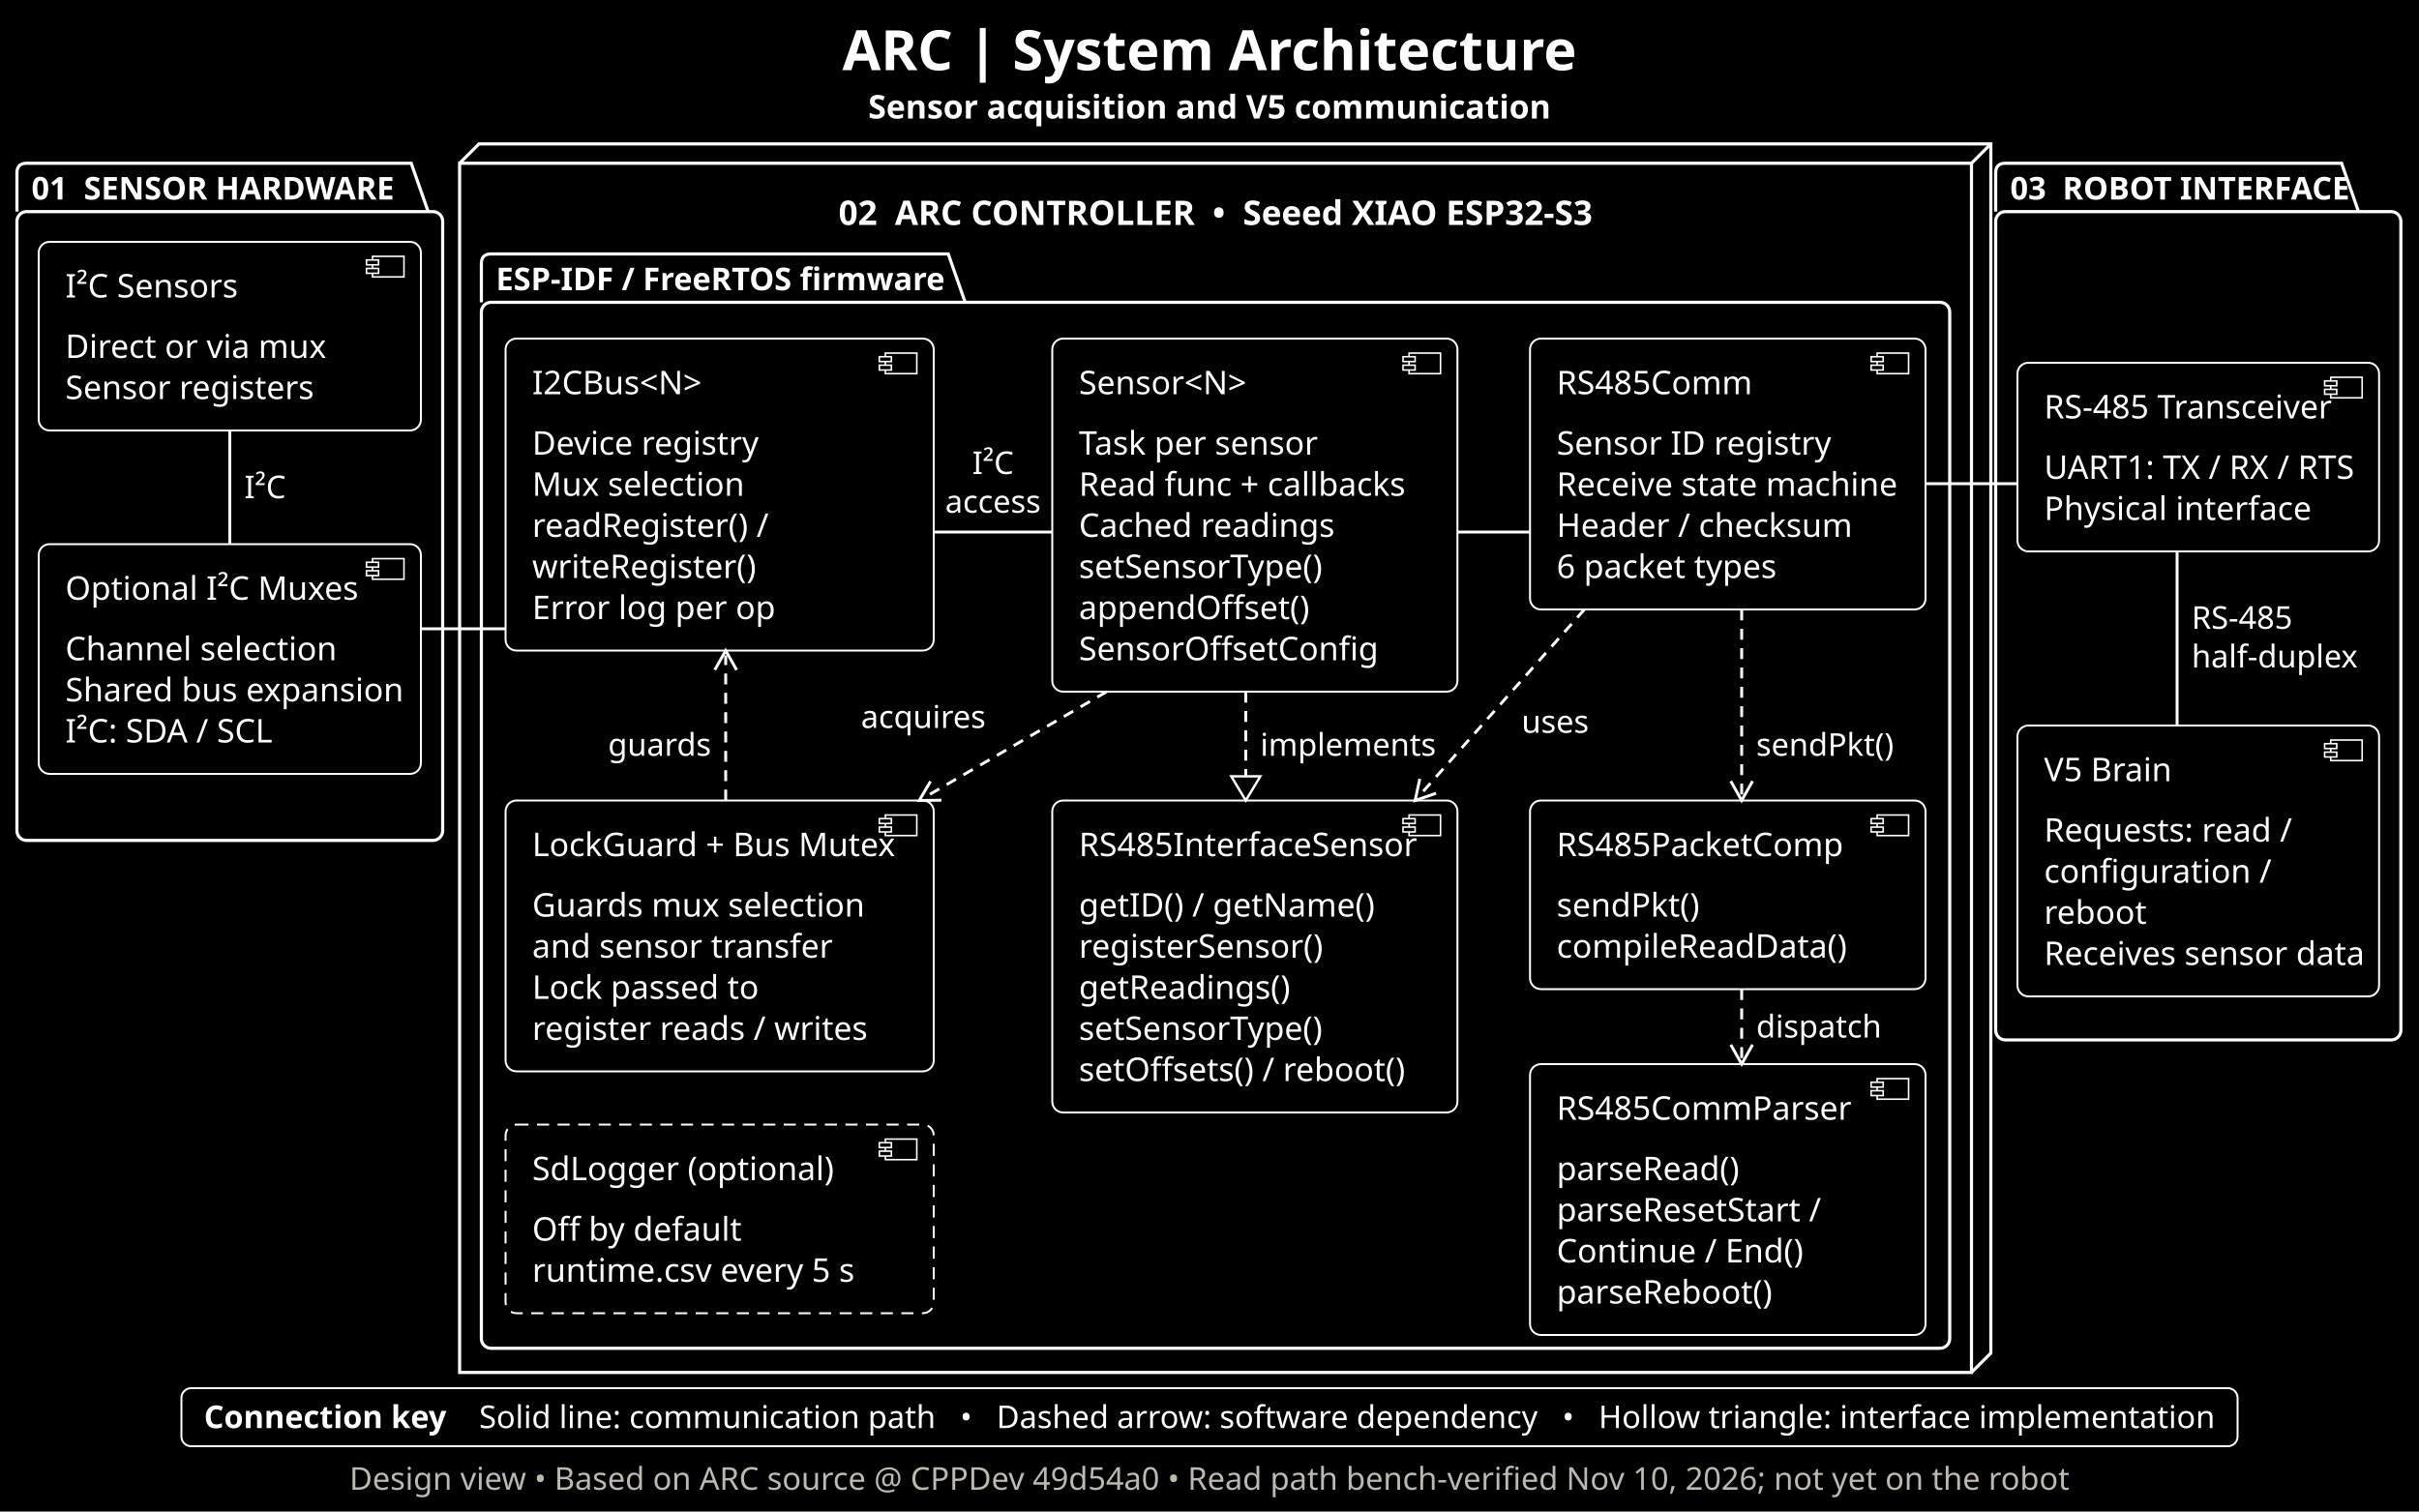
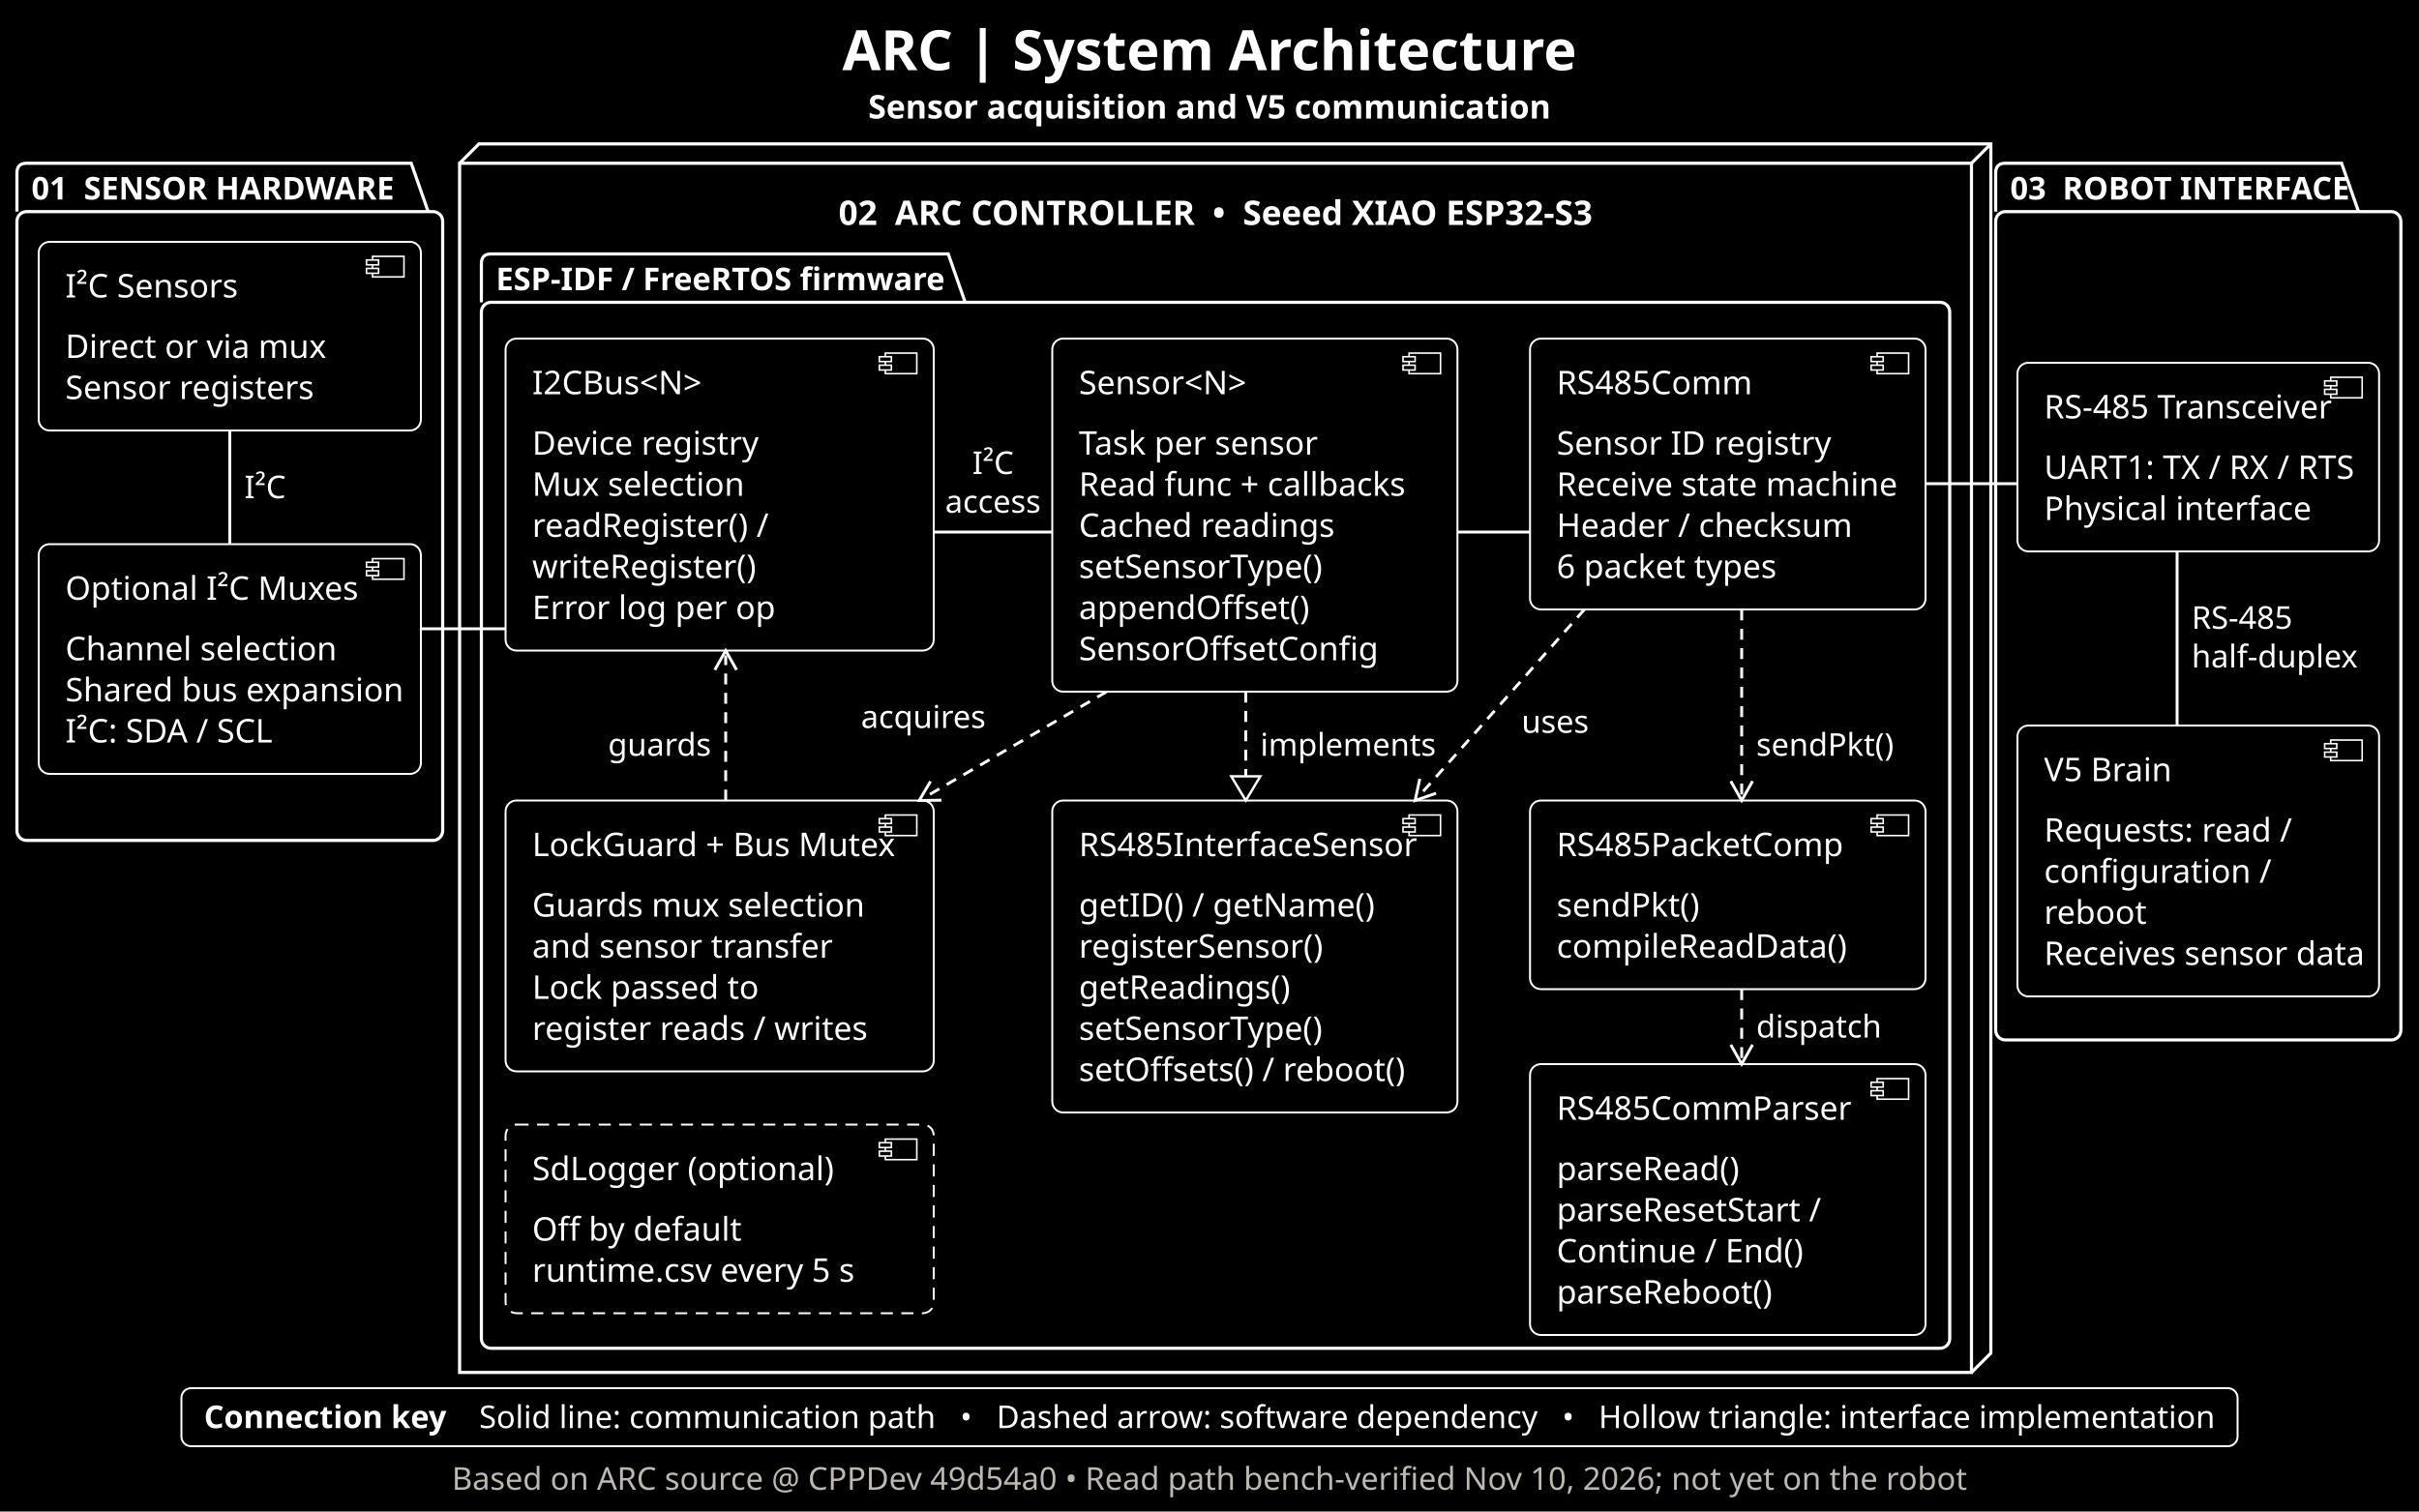
<svg xmlns="http://www.w3.org/2000/svg" viewBox="0 0 2000 1250" width="2000" height="1250" role="img" aria-labelledby="t">
  <rect width="2000" height="1250" fill="#000000" />
  <g font-family="'IBM Plex Sans', system-ui, sans-serif" fill="#ffffff">
    <text x="1000.0" y="58" font-size="46" font-weight="700" text-anchor="middle">ARC | System Architecture</text>
    <text x="1000.0" y="98" font-size="27" font-weight="600" text-anchor="middle">Sensor acquisition and V5 communication</text>
    <path d="M14 175 V143 Q14 135 22 135 H340 L354 175" fill="none" stroke="#ffffff" stroke-width="2.6" />
    <rect x="14" y="175" width="352" height="520" rx="8" fill="none" stroke="#ffffff" stroke-width="2.6" />
    <text x="26" y="165" font-size="26" font-weight="700">01  SENSOR HARDWARE</text>
    <rect x="32" y="200" width="316" height="156" rx="9" fill="none" stroke="#ffffff" stroke-width="1.6" />
    <rect x="308" y="212" width="26" height="17" fill="none" stroke="#ffffff" stroke-width="1.3" />
    <rect x="303" y="215" width="10" height="4" fill="#000" stroke="#ffffff" stroke-width="1.3" />
    <rect x="303" y="222" width="10" height="4" fill="#000" stroke="#ffffff" stroke-width="1.3" />
    <text x="54" y="246" font-size="27">I²C Sensors</text>
    <text x="54" y="296" font-size="27">Direct or via mux</text>
    <text x="54" y="330" font-size="27">Sensor registers</text>
    <rect x="32" y="450" width="316" height="190" rx="9" fill="none" stroke="#ffffff" stroke-width="1.6" />
    <rect x="308" y="462" width="26" height="17" fill="none" stroke="#ffffff" stroke-width="1.3" />
    <rect x="303" y="465" width="10" height="4" fill="#000" stroke="#ffffff" stroke-width="1.3" />
    <rect x="303" y="472" width="10" height="4" fill="#000" stroke="#ffffff" stroke-width="1.3" />
    <text x="54" y="496" font-size="27">Optional I²C Muxes</text>
    <text x="54" y="546" font-size="27">Channel selection</text>
    <text x="54" y="580" font-size="27">Shared bus expansion</text>
    <text x="54" y="614" font-size="27">I²C: SDA / SCL</text>
    <polyline points="190,356 190,450" fill="none" stroke="#ffffff" stroke-width="2.4" />
    <text x="202" y="412" font-size="26">I²C</text>
    <rect x="380" y="135" width="1250" height="1000" fill="none" stroke="#ffffff" stroke-width="2.6" />
    <polyline points="380,135 396,119 1646,119 1646,1119 1630,1135" fill="none" stroke="#ffffff" stroke-width="2.6" />
    <line x1="1630" y1="135" x2="1646" y2="119" stroke="#ffffff" stroke-width="2.6" />
    <text x="1005.0" y="186" font-size="28" font-weight="700" text-anchor="middle">02  ARC CONTROLLER  •  Seeed XIAO ESP32-S3</text>
    <path d="M398 250 V218 Q398 210 406 210 H784 L798 250" fill="none" stroke="#ffffff" stroke-width="2.6" />
    <rect x="398" y="250" width="1214" height="865" rx="8" fill="none" stroke="#ffffff" stroke-width="2.6" />
    <text x="410" y="240" font-size="26" font-weight="700">ESP-IDF / FreeRTOS firmware</text>
    <rect x="418" y="280" width="354" height="258" rx="9" fill="none" stroke="#ffffff" stroke-width="1.6" />
    <rect x="732" y="292" width="26" height="17" fill="none" stroke="#ffffff" stroke-width="1.3" />
    <rect x="727" y="295" width="10" height="4" fill="#000" stroke="#ffffff" stroke-width="1.3" />
    <rect x="727" y="302" width="10" height="4" fill="#000" stroke="#ffffff" stroke-width="1.3" />
    <text x="440" y="326" font-size="27">I2CBus&lt;N&gt;</text>
    <text x="440" y="376" font-size="27">Device registry</text>
    <text x="440" y="410" font-size="27">Mux selection</text>
    <text x="440" y="444" font-size="27">readRegister() /</text>
    <text x="440" y="478" font-size="27">writeRegister()</text>
    <text x="440" y="512" font-size="27">Error log per op</text>
    <rect x="870" y="280" width="335" height="292" rx="9" fill="none" stroke="#ffffff" stroke-width="1.6" />
    <rect x="1165" y="292" width="26" height="17" fill="none" stroke="#ffffff" stroke-width="1.3" />
    <rect x="1160" y="295" width="10" height="4" fill="#000" stroke="#ffffff" stroke-width="1.3" />
    <rect x="1160" y="302" width="10" height="4" fill="#000" stroke="#ffffff" stroke-width="1.3" />
    <text x="892" y="326" font-size="27">Sensor&lt;N&gt;</text>
    <text x="892" y="376" font-size="27">Task per sensor</text>
    <text x="892" y="410" font-size="27">Read func + callbacks</text>
    <text x="892" y="444" font-size="27">Cached readings</text>
    <text x="892" y="478" font-size="27">setSensorType()</text>
    <text x="892" y="512" font-size="27">appendOffset()</text>
    <text x="892" y="546" font-size="27">SensorOffsetConfig</text>
    <rect x="1265" y="280" width="327" height="224" rx="9" fill="none" stroke="#ffffff" stroke-width="1.6" />
    <rect x="1552" y="292" width="26" height="17" fill="none" stroke="#ffffff" stroke-width="1.3" />
    <rect x="1547" y="295" width="10" height="4" fill="#000" stroke="#ffffff" stroke-width="1.3" />
    <rect x="1547" y="302" width="10" height="4" fill="#000" stroke="#ffffff" stroke-width="1.3" />
    <text x="1287" y="326" font-size="27">RS485Comm</text>
    <text x="1287" y="376" font-size="27">Sensor ID registry</text>
    <text x="1287" y="410" font-size="27">Receive state machine</text>
    <text x="1287" y="444" font-size="27">Header / checksum</text>
    <text x="1287" y="478" font-size="27">6 packet types</text>
    <rect x="418" y="662" width="354" height="224" rx="9" fill="none" stroke="#ffffff" stroke-width="1.6" />
    <rect x="732" y="674" width="26" height="17" fill="none" stroke="#ffffff" stroke-width="1.3" />
    <rect x="727" y="677" width="10" height="4" fill="#000" stroke="#ffffff" stroke-width="1.3" />
    <rect x="727" y="684" width="10" height="4" fill="#000" stroke="#ffffff" stroke-width="1.3" />
    <text x="440" y="708" font-size="27">LockGuard + Bus Mutex</text>
    <text x="440" y="758" font-size="27">Guards mux selection</text>
    <text x="440" y="792" font-size="27">and sensor transfer</text>
    <text x="440" y="826" font-size="27">Lock passed to</text>
    <text x="440" y="860" font-size="27">register reads / writes</text>
    <rect x="418" y="930" width="354" height="156" rx="9" fill="none" stroke="#ffffff" stroke-width="1.6" stroke-dasharray="10 7" />
    <rect x="732" y="942" width="26" height="17" fill="none" stroke="#ffffff" stroke-width="1.3" />
    <rect x="727" y="945" width="10" height="4" fill="#000" stroke="#ffffff" stroke-width="1.3" />
    <rect x="727" y="952" width="10" height="4" fill="#000" stroke="#ffffff" stroke-width="1.3" />
    <text x="440" y="976" font-size="27">SdLogger (optional)</text>
    <text x="440" y="1026" font-size="27">Off by default</text>
    <text x="440" y="1060" font-size="27">runtime.csv every 5 s</text>
    <rect x="870" y="662" width="335" height="258" rx="9" fill="none" stroke="#ffffff" stroke-width="1.6" />
    <rect x="1165" y="674" width="26" height="17" fill="none" stroke="#ffffff" stroke-width="1.3" />
    <rect x="1160" y="677" width="10" height="4" fill="#000" stroke="#ffffff" stroke-width="1.3" />
    <rect x="1160" y="684" width="10" height="4" fill="#000" stroke="#ffffff" stroke-width="1.3" />
    <text x="892" y="708" font-size="27">RS485InterfaceSensor</text>
    <text x="892" y="758" font-size="27">getID() / getName()</text>
    <text x="892" y="792" font-size="27">registerSensor()</text>
    <text x="892" y="826" font-size="27">getReadings()</text>
    <text x="892" y="860" font-size="27">setSensorType()</text>
    <text x="892" y="894" font-size="27">setOffsets() / reboot()</text>
    <rect x="1265" y="662" width="327" height="156" rx="9" fill="none" stroke="#ffffff" stroke-width="1.6" />
    <rect x="1552" y="674" width="26" height="17" fill="none" stroke="#ffffff" stroke-width="1.3" />
    <rect x="1547" y="677" width="10" height="4" fill="#000" stroke="#ffffff" stroke-width="1.3" />
    <rect x="1547" y="684" width="10" height="4" fill="#000" stroke="#ffffff" stroke-width="1.3" />
    <text x="1287" y="708" font-size="27">RS485PacketComp</text>
    <text x="1287" y="758" font-size="27">sendPkt()</text>
    <text x="1287" y="792" font-size="27">compileReadData()</text>
    <rect x="1265" y="880" width="327" height="224" rx="9" fill="none" stroke="#ffffff" stroke-width="1.6" />
    <rect x="1552" y="892" width="26" height="17" fill="none" stroke="#ffffff" stroke-width="1.3" />
    <rect x="1547" y="895" width="10" height="4" fill="#000" stroke="#ffffff" stroke-width="1.3" />
    <rect x="1547" y="902" width="10" height="4" fill="#000" stroke="#ffffff" stroke-width="1.3" />
    <text x="1287" y="926" font-size="27">RS485CommParser</text>
    <text x="1287" y="976" font-size="27">parseRead()</text>
    <text x="1287" y="1010" font-size="27">parseResetStart /</text>
    <text x="1287" y="1044" font-size="27">  Continue / End()</text>
    <text x="1287" y="1078" font-size="27">parseReboot()</text>
    <polyline points="348,520 418,520" fill="none" stroke="#ffffff" stroke-width="2.4" />
    <polyline points="772,440 870,440" fill="none" stroke="#ffffff" stroke-width="2.4" />
    <text x="821.0" y="392" font-size="26" text-anchor="middle">I²C</text>
    <text x="821.0" y="424" font-size="26" text-anchor="middle">access</text>
    <polyline points="1205,440 1265,440" fill="none" stroke="#ffffff" stroke-width="2.4" />
    <polyline points="600,662 600.0,542.0" fill="none" stroke="#ffffff" stroke-width="2.4" stroke-dasharray="9 7" />
    <polyline points="609.0,554.0 600,538 591.0,554.0" fill="none" stroke="#ffffff" stroke-width="2.4" />
    <text x="588" y="625" font-size="26" text-anchor="end">guards</text>
    <polyline points="915,572 763.459,659.991" fill="none" stroke="#ffffff" stroke-width="2.4" stroke-dasharray="9 7" />
    <polyline points="769.317,646.183 760,662 778.356,661.749" fill="none" stroke="#ffffff" stroke-width="2.4" />
    <text x="815" y="602" font-size="26" text-anchor="end">acquires</text>
    <polyline points="1030,572 1030.0,642.0" fill="none" stroke="#ffffff" stroke-width="2.4" stroke-dasharray="9 7" />
    <polygon points="1030,662 1018.0,642.0 1042.0,642.0" fill="#000" stroke="#ffffff" stroke-width="2" />
    <text x="1042" y="625" font-size="26">implements</text>
    <polyline points="1310,504 1172.653,659.006" fill="none" stroke="#ffffff" stroke-width="2.4" stroke-dasharray="9 7" />
    <polyline points="1173.875,644.056 1170,662 1187.347,655.993" fill="none" stroke="#ffffff" stroke-width="2.4" />
    <text x="1258" y="606" font-size="26">uses</text>
    <polyline points="1440,504 1440.0,658.0" fill="none" stroke="#ffffff" stroke-width="2.4" stroke-dasharray="9 7" />
    <polyline points="1431.0,646.0 1440,662 1449.0,646.0" fill="none" stroke="#ffffff" stroke-width="2.4" />
    <text x="1452" y="625" font-size="26">sendPkt()</text>
    <polyline points="1440,818 1440.0,876.0" fill="none" stroke="#ffffff" stroke-width="2.4" stroke-dasharray="9 7" />
    <polyline points="1431.0,864.0 1440,880 1449.0,864.0" fill="none" stroke="#ffffff" stroke-width="2.4" />
    <text x="1452" y="858" font-size="26">dispatch</text>
    <path d="M1650 175 V143 Q1650 135 1658 135 H1936 L1950 175" fill="none" stroke="#ffffff" stroke-width="2.6" />
    <rect x="1650" y="175" width="335" height="685" rx="8" fill="none" stroke="#ffffff" stroke-width="2.6" />
    <text x="1662" y="165" font-size="26" font-weight="700">03  ROBOT INTERFACE</text>
    <rect x="1668" y="300" width="299" height="156" rx="9" fill="none" stroke="#ffffff" stroke-width="1.6" />
    <rect x="1927" y="312" width="26" height="17" fill="none" stroke="#ffffff" stroke-width="1.3" />
    <rect x="1922" y="315" width="10" height="4" fill="#000" stroke="#ffffff" stroke-width="1.3" />
    <rect x="1922" y="322" width="10" height="4" fill="#000" stroke="#ffffff" stroke-width="1.3" />
    <text x="1690" y="346" font-size="27">RS-485 Transceiver</text>
    <text x="1690" y="396" font-size="27">UART1: TX / RX / RTS</text>
    <text x="1690" y="430" font-size="27">Physical interface</text>
    <rect x="1668" y="600" width="299" height="224" rx="9" fill="none" stroke="#ffffff" stroke-width="1.6" />
    <rect x="1927" y="612" width="26" height="17" fill="none" stroke="#ffffff" stroke-width="1.3" />
    <rect x="1922" y="615" width="10" height="4" fill="#000" stroke="#ffffff" stroke-width="1.3" />
    <rect x="1922" y="622" width="10" height="4" fill="#000" stroke="#ffffff" stroke-width="1.3" />
    <text x="1690" y="646" font-size="27">V5 Brain</text>
    <text x="1690" y="696" font-size="27">Requests: read /</text>
    <text x="1690" y="730" font-size="27">configuration /</text>
    <text x="1690" y="764" font-size="27">reboot</text>
    <text x="1690" y="798" font-size="27">Receives sensor data</text>
    <polyline points="1592,400 1668,400" fill="none" stroke="#ffffff" stroke-width="2.4" />
    <polyline points="1800,456 1800,600" fill="none" stroke="#ffffff" stroke-width="2.4" />
    <text x="1812" y="520" font-size="26">RS-485</text>
    <text x="1812" y="552" font-size="26">half-duplex</text>
    <rect x="150" y="1148" width="1700" height="48" rx="8" fill="none" stroke="#ffffff" stroke-width="1.6" />
    <text x="1000.0" y="1181" font-size="26" text-anchor="middle">
      <tspan font-weight="700">Connection key</tspan>      Solid line: communication path   •   Dashed arrow: software dependency   •   Hollow triangle: interface implementation</text>
-     <text x="1000.0" y="1232" font-size="26" text-anchor="middle" fill="#bdb9b1">Design view • Based on ARC source @ CPPDev 49d54a0 • Read path bench-verified Nov 10, 2026; not yet on the robot</text>
+     <text x="1000.0" y="1232" font-size="26" text-anchor="middle" fill="#bdb9b1">Based on ARC source @ CPPDev 49d54a0 • Read path bench-verified Nov 10, 2026; not yet on the robot</text>
  </g>
</svg>
